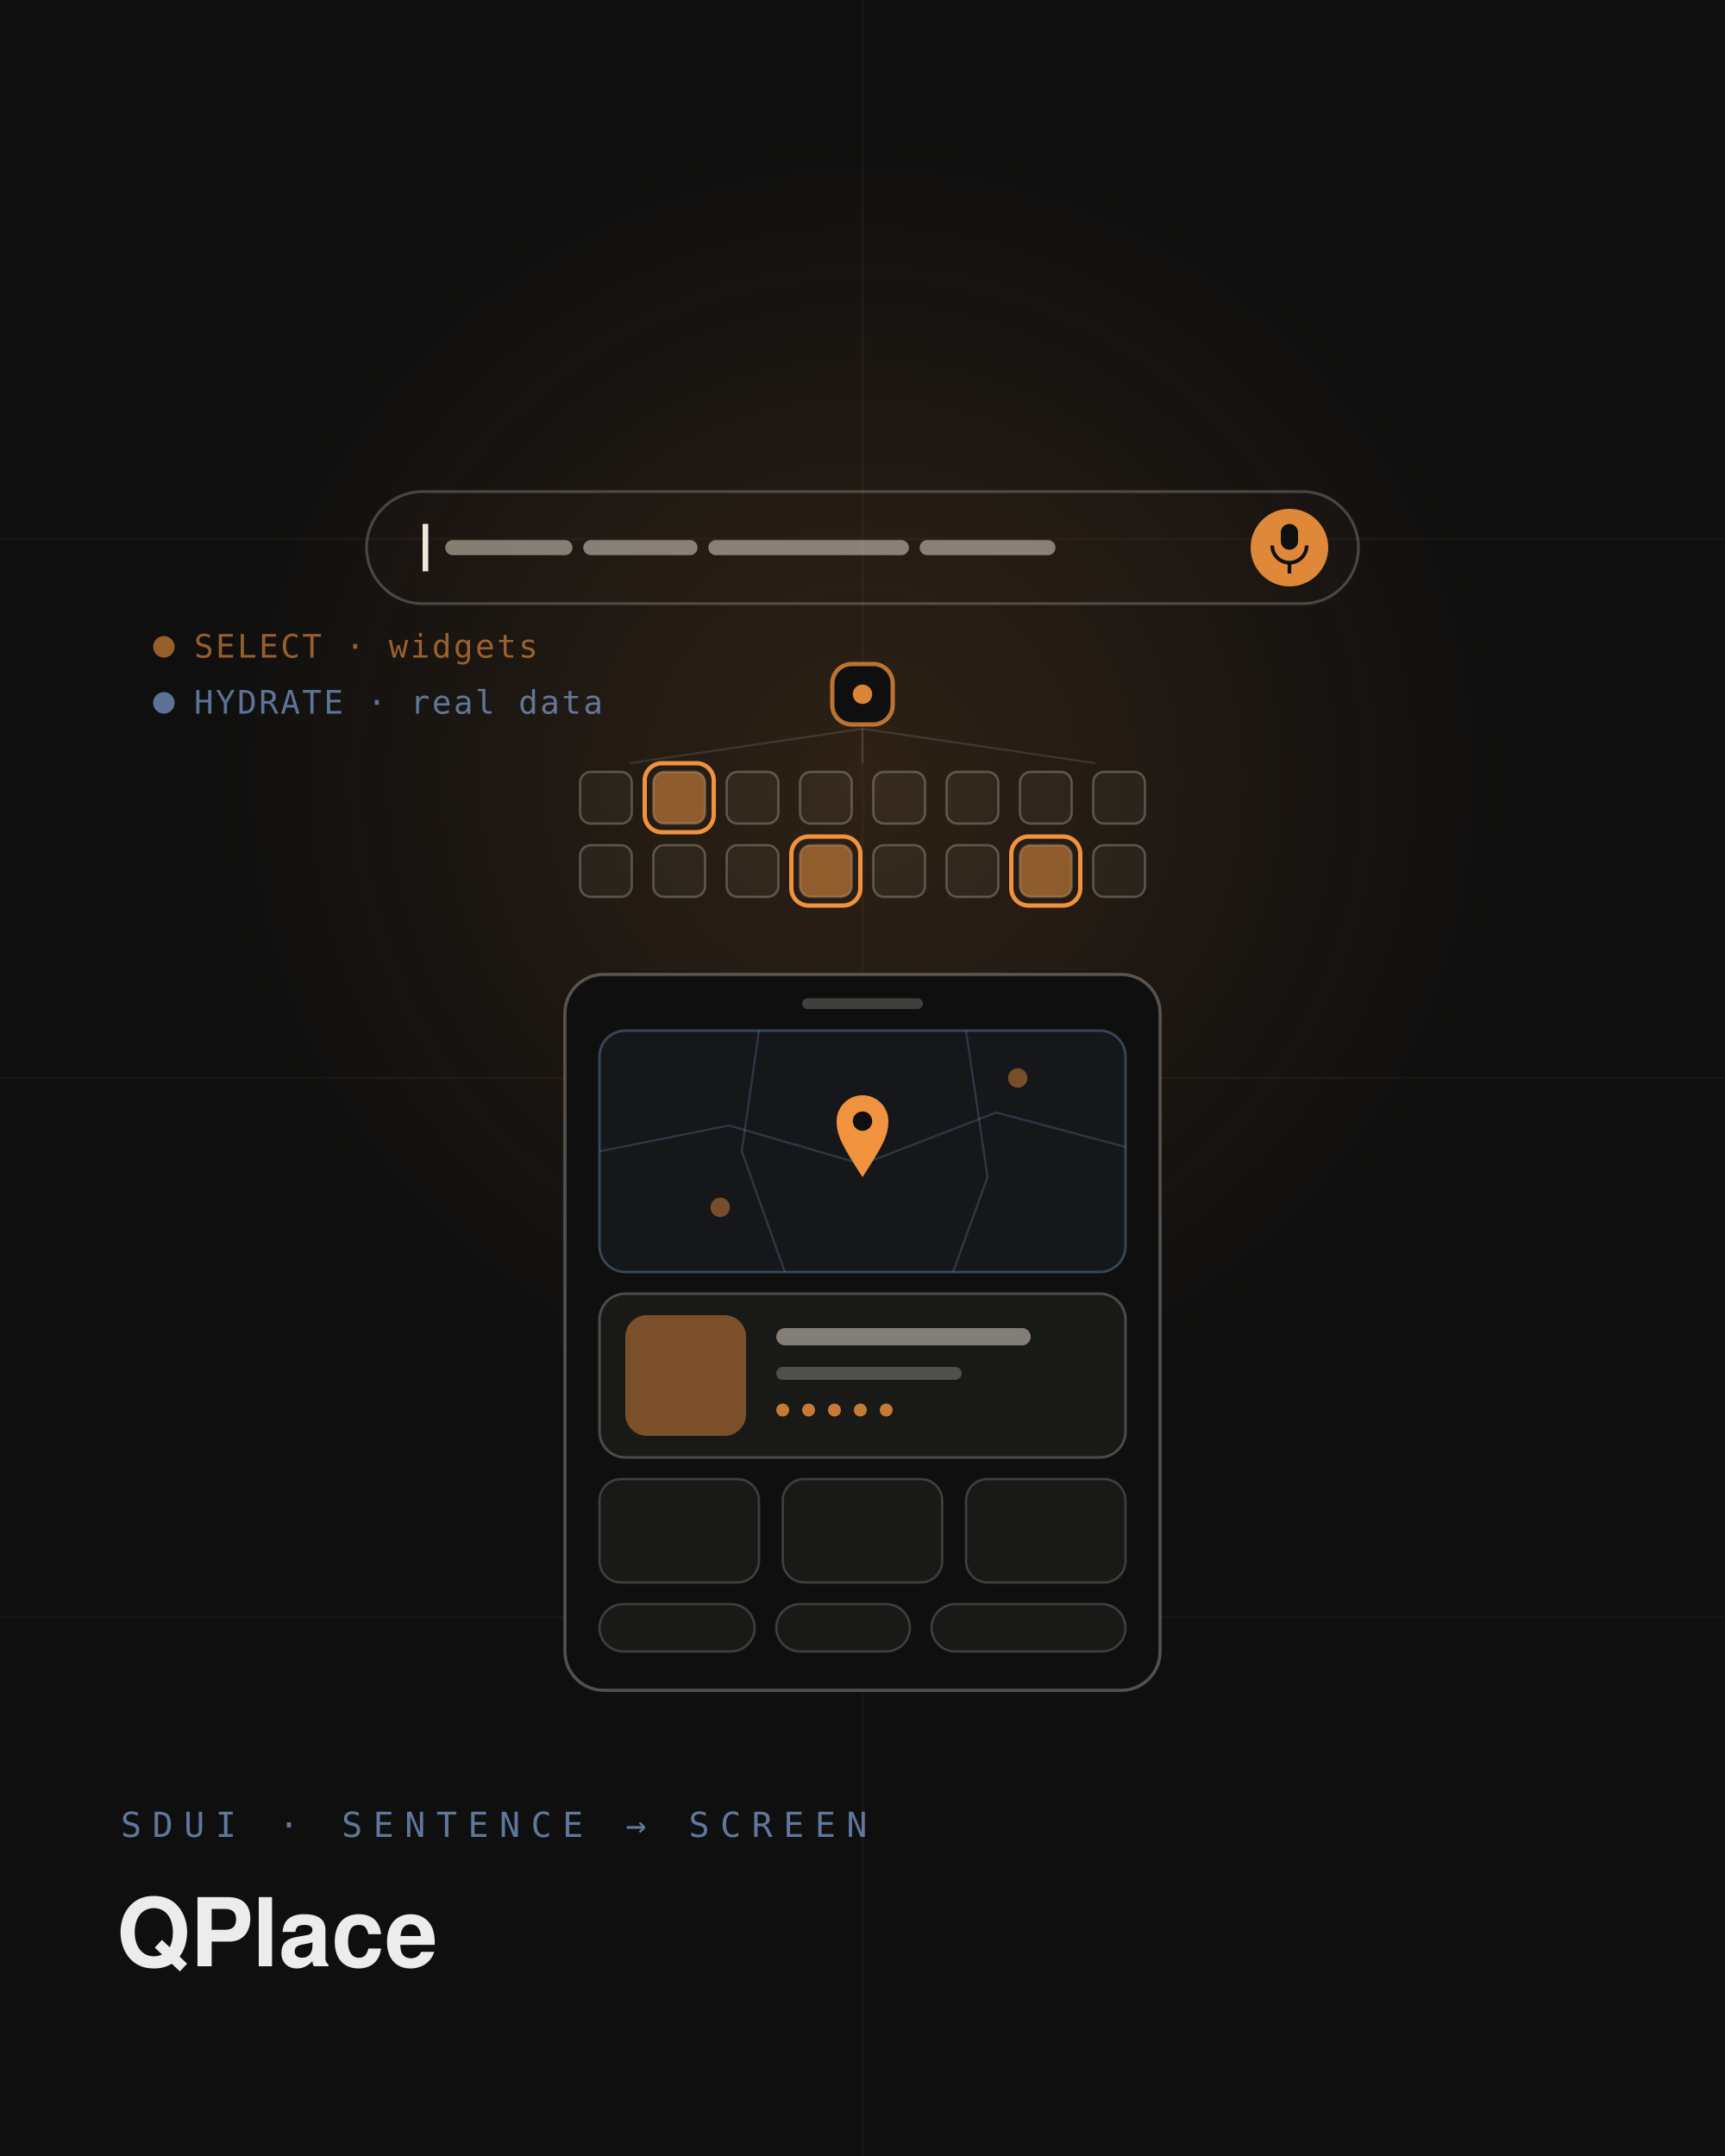
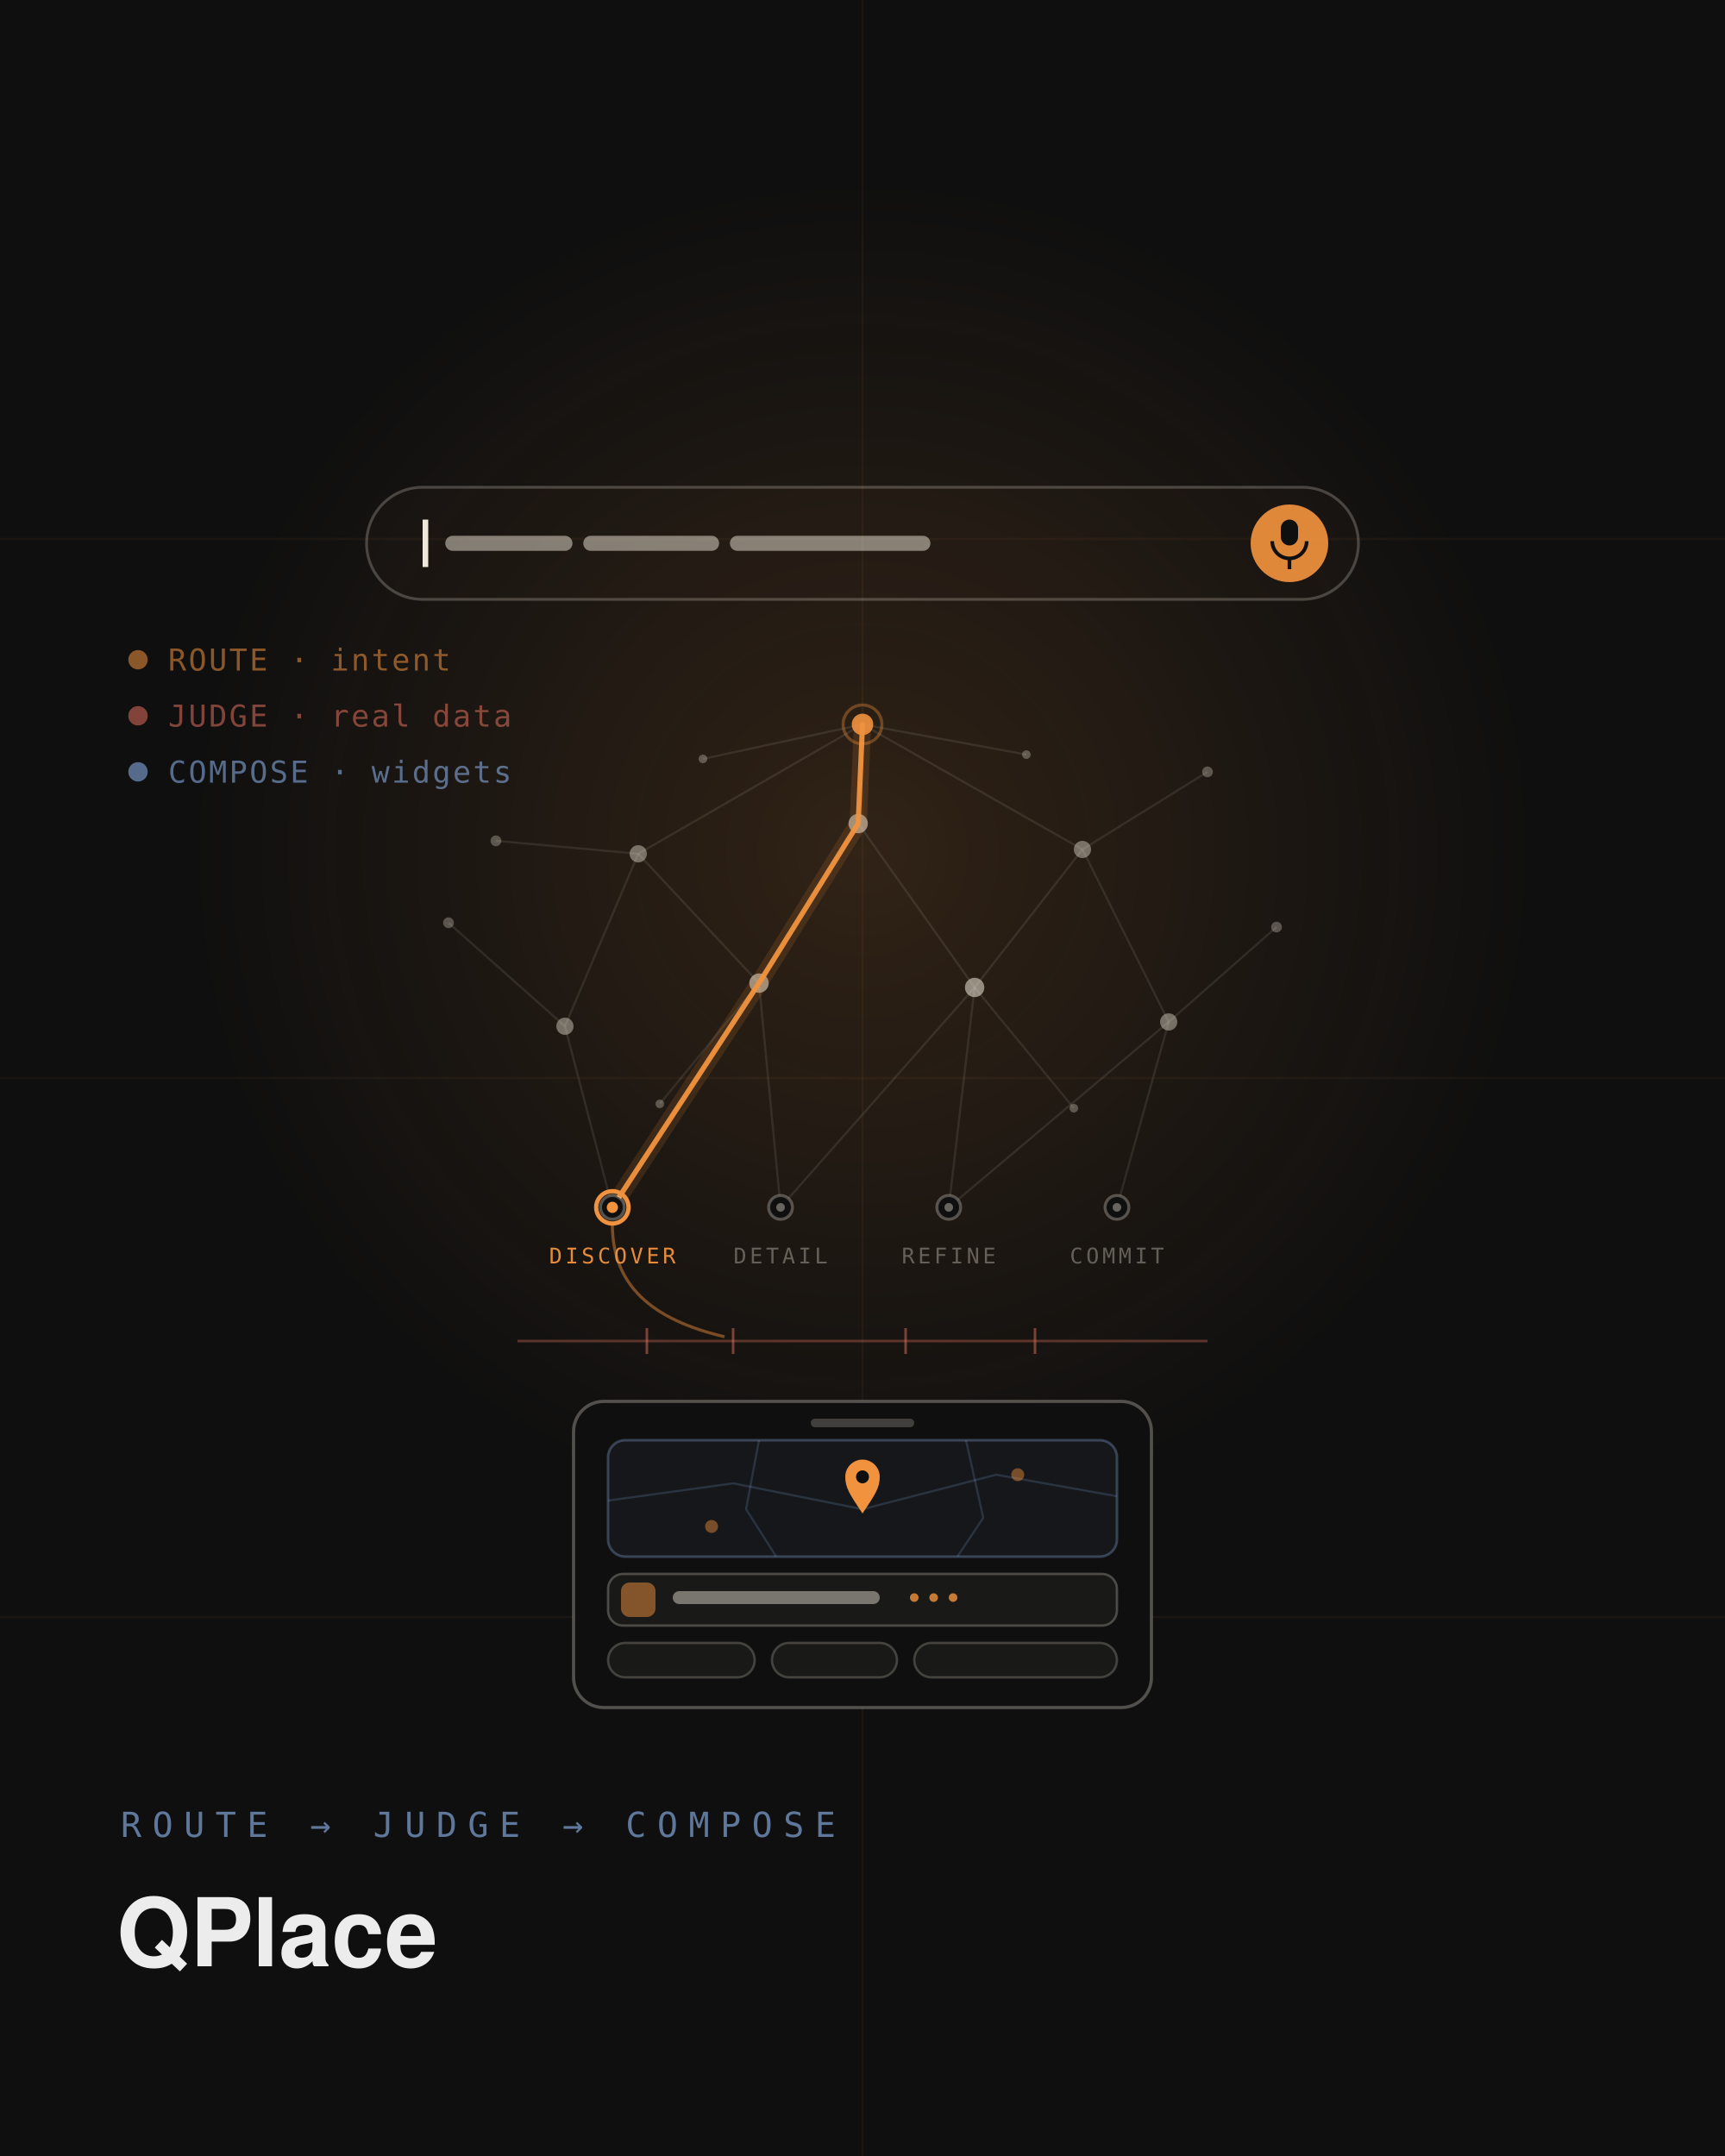
<svg xmlns="http://www.w3.org/2000/svg" viewBox="0 0 800 1000" width="800" height="1000">
  <defs>
-     <radialGradient id="qpGlow" cx="50%" cy="42%" r="60%">
-       <stop offset="0" stop-color="#F0923E" stop-opacity="0.14" />
+     <radialGradient id="qpGlow" cx="50%" cy="44%" r="60%">
+       <stop offset="0" stop-color="#F0923E" stop-opacity="0.15" />
      <stop offset="0.7" stop-color="#F0923E" stop-opacity="0" />
    </radialGradient>
  </defs>
  <rect width="800" height="1000" fill="#0f0f0f" />
-   <circle cx="400" cy="420" r="360" fill="url(#qpGlow)" />
+   <circle cx="400" cy="440" r="370" fill="url(#qpGlow)" />
  <g stroke="#F0923E" stroke-opacity="0.05" stroke-width="1">
    <line x1="0" y1="250" x2="800" y2="250" />
    <line x1="0" y1="500" x2="800" y2="500" />
    <line x1="0" y1="750" x2="800" y2="750" />
    <line x1="400" y1="0" x2="400" y2="1000" />
  </g>
-   <g opacity="0.6">
-     <circle cx="76" cy="300" r="5" fill="#F0923E" />
-     <text x="90" y="305" fill="#F0923E" font-family="monospace" font-size="15" letter-spacing="1">SELECT · widgets</text>
-     <circle cx="76" cy="326" r="5" fill="#8FB6F0" />
-     <text x="90" y="331" fill="#8FB6F0" font-family="monospace" font-size="15" letter-spacing="1">HYDRATE · real data</text>
+   <g opacity="0.55">
+     <circle cx="64" cy="306" r="4.5" fill="#F0923E" />
+     <text x="78" y="311" fill="#F0923E" font-family="monospace" font-size="14" letter-spacing="1">ROUTE · intent</text>
+     <circle cx="64" cy="332" r="4.5" fill="#E0705C" />
+     <text x="78" y="337" fill="#E0705C" font-family="monospace" font-size="14" letter-spacing="1">JUDGE · real data</text>
+     <circle cx="64" cy="358" r="4.5" fill="#8FB6F0" />
+     <text x="78" y="363" fill="#8FB6F0" font-family="monospace" font-size="14" letter-spacing="1">COMPOSE · widgets</text>
  </g>
-   <rect x="170" y="228" width="460" height="52" rx="26" fill="#F0923E" fill-opacity="0.02" stroke="#EFE7D9" stroke-opacity="0.24" stroke-width="1.3" />
-   <rect x="196" y="243" width="2.6" height="22" fill="#EFE7D9" />
+   <rect x="170" y="226" width="460" height="52" rx="26" fill="#F0923E" fill-opacity="0.02" stroke="#EFE7D9" stroke-opacity="0.24" stroke-width="1.3" />
+   <rect x="196" y="241" width="2.6" height="22" fill="#EFE7D9" />
  <g stroke="#EFE7D9" stroke-opacity="0.5" stroke-width="7" stroke-linecap="round">
-     <line x1="210" y1="254" x2="262" y2="254" />
-     <line x1="274" y1="254" x2="320" y2="254" />
-     <line x1="332" y1="254" x2="418" y2="254" />
-     <line x1="430" y1="254" x2="486" y2="254" />
+     <line x1="210" y1="252" x2="262" y2="252" />
+     <line x1="274" y1="252" x2="330" y2="252" />
+     <line x1="342" y1="252" x2="428" y2="252" />
  </g>
-   <circle cx="598" cy="254" r="18" fill="#F0923E" fill-opacity="0.92" />
-   <rect x="594" y="243" width="8" height="12" rx="4" fill="#0f0f0f" />
-   <path d="M590 253 a8 8 0 0 0 16 0 M598 261 L598 266" fill="none" stroke="#0f0f0f" stroke-width="1.7" />
-   <rect x="386" y="308" width="28" height="28" rx="9" fill="#0f0f0f" stroke="#F0923E" stroke-opacity="0.75" stroke-width="2" />
-   <circle cx="400" cy="322" r="4.5" fill="#F0923E" fill-opacity="0.9" />
-   <g stroke="#EFE7D9" stroke-opacity="0.12" stroke-width="1">
-     <line x1="400" y1="338" x2="292" y2="354" />
-     <line x1="400" y1="338" x2="400" y2="354" />
-     <line x1="400" y1="338" x2="508" y2="354" />
+   <circle cx="598" cy="252" r="18" fill="#F0923E" fill-opacity="0.92" />
+   <rect x="594" y="241" width="8" height="12" rx="4" fill="#0f0f0f" />
+   <path d="M590 251 a8 8 0 0 0 16 0 M598 259 L598 264" fill="none" stroke="#0f0f0f" stroke-width="1.7" />
+   <g stroke="#EFE7D9" stroke-opacity="0.1" stroke-width="1">
+     <line x1="400" y1="336" x2="296" y2="396" />
+     <line x1="400" y1="336" x2="398" y2="382" />
+     <line x1="400" y1="336" x2="502" y2="394" />
+     <line x1="400" y1="336" x2="326" y2="352" />
+     <line x1="400" y1="336" x2="476" y2="350" />
+     <line x1="296" y1="396" x2="230" y2="390" />
+     <line x1="502" y1="394" x2="560" y2="358" />
+     <line x1="296" y1="396" x2="262" y2="476" />
+     <line x1="296" y1="396" x2="352" y2="456" />
+     <line x1="398" y1="382" x2="352" y2="456" />
+     <line x1="398" y1="382" x2="452" y2="458" />
+     <line x1="502" y1="394" x2="452" y2="458" />
+     <line x1="502" y1="394" x2="542" y2="474" />
+     <line x1="262" y1="476" x2="208" y2="428" />
+     <line x1="542" y1="474" x2="592" y2="430" />
+     <line x1="352" y1="456" x2="306" y2="512" />
+     <line x1="452" y1="458" x2="498" y2="514" />
+     <line x1="262" y1="476" x2="284" y2="560" />
+     <line x1="352" y1="456" x2="284" y2="560" />
+     <line x1="352" y1="456" x2="362" y2="560" />
+     <line x1="452" y1="458" x2="362" y2="560" />
+     <line x1="452" y1="458" x2="440" y2="560" />
+     <line x1="542" y1="474" x2="440" y2="560" />
+     <line x1="542" y1="474" x2="518" y2="560" />
  </g>
-   <g fill="#EFE7D9" fill-opacity="0.05" stroke="#EFE7D9" stroke-opacity="0.26" stroke-width="1.1">
-     <rect x="269" y="358" width="24" height="24" rx="5" />
-     <rect x="303" y="358" width="24" height="24" rx="5" />
-     <rect x="337" y="358" width="24" height="24" rx="5" />
-     <rect x="371" y="358" width="24" height="24" rx="5" />
-     <rect x="405" y="358" width="24" height="24" rx="5" />
-     <rect x="439" y="358" width="24" height="24" rx="5" />
-     <rect x="473" y="358" width="24" height="24" rx="5" />
-     <rect x="507" y="358" width="24" height="24" rx="5" />
-     <rect x="269" y="392" width="24" height="24" rx="5" />
-     <rect x="303" y="392" width="24" height="24" rx="5" />
-     <rect x="337" y="392" width="24" height="24" rx="5" />
-     <rect x="371" y="392" width="24" height="24" rx="5" />
-     <rect x="405" y="392" width="24" height="24" rx="5" />
-     <rect x="439" y="392" width="24" height="24" rx="5" />
-     <rect x="473" y="392" width="24" height="24" rx="5" />
-     <rect x="507" y="392" width="24" height="24" rx="5" />
+   <g fill="#EFE7D9" fill-opacity="0.3">
+     <circle cx="230" cy="390" r="2.5" />
+     <circle cx="560" cy="358" r="2.5" />
+     <circle cx="326" cy="352" r="2" />
+     <circle cx="476" cy="350" r="2" />
+     <circle cx="208" cy="428" r="2.5" />
+     <circle cx="592" cy="430" r="2.5" />
+     <circle cx="306" cy="512" r="2" />
+     <circle cx="498" cy="514" r="2" />
  </g>
-   <g fill="#F0923E" fill-opacity="0.5">
-     <rect x="303" y="358" width="24" height="24" rx="5" />
-     <rect x="371" y="392" width="24" height="24" rx="5" />
-     <rect x="473" y="392" width="24" height="24" rx="5" />
+   <g fill="#EFE7D9" fill-opacity="0.42">
+     <circle cx="296" cy="396" r="4" />
+     <circle cx="502" cy="394" r="4" />
+     <circle cx="262" cy="476" r="4" />
+     <circle cx="542" cy="474" r="4" />
  </g>
-   <g fill="none" stroke="#F0923E" stroke-width="2">
-     <rect x="299" y="354" width="32" height="32" rx="8" />
-     <rect x="367" y="388" width="32" height="32" rx="8" />
-     <rect x="469" y="388" width="32" height="32" rx="8" />
+   <g fill="#EFE7D9" fill-opacity="0.55">
+     <circle cx="398" cy="382" r="4.5" />
+     <circle cx="352" cy="456" r="4.5" />
+     <circle cx="452" cy="458" r="4.5" />
  </g>
-   <rect x="262" y="452" width="276" height="332" rx="18" fill="#0f0f0f" stroke="#EFE7D9" stroke-opacity="0.3" stroke-width="1.5" />
-   <rect x="372" y="463" width="56" height="5" rx="2.5" fill="#EFE7D9" fill-opacity="0.22" />
-   <rect x="278" y="478" width="244" height="112" rx="12" fill="#8FB6F0" fill-opacity="0.05" stroke="#8FB6F0" stroke-opacity="0.3" stroke-width="1.2" />
-   <g fill="none" stroke="#8FB6F0" stroke-opacity="0.2" stroke-width="1">
-     <path d="M278 534 L338 522 L400 540 L462 516 L522 532" />
-     <path d="M352 478 L344 534 L364 590" />
-     <path d="M448 478 L458 546 L442 590" />
+   <circle cx="400" cy="336" r="9" fill="none" stroke="#F0923E" stroke-opacity="0.35" stroke-width="1.4" />
+   <circle cx="400" cy="336" r="5" fill="#F0923E" fill-opacity="0.9" />
+   <path d="M400,336 L398,382 L352,456 L284,560" fill="none" stroke="#F0923E" stroke-opacity="0.14" stroke-width="8" stroke-linecap="round" />
+   <path d="M400,336 L398,382 L352,456 L284,560" fill="none" stroke="#F0923E" stroke-opacity="0.95" stroke-width="2.4" stroke-linecap="round" />
+   <g fill="#0f0f0f" stroke="#EFE7D9" stroke-opacity="0.3" stroke-width="1.4">
+     <circle cx="284" cy="560" r="5.5" />
+     <circle cx="362" cy="560" r="5.5" />
+     <circle cx="440" cy="560" r="5.5" />
+     <circle cx="518" cy="560" r="5.5" />
+   </g>
+   <g fill="#EFE7D9" fill-opacity="0.4">
+     <circle cx="284" cy="560" r="2" />
+     <circle cx="362" cy="560" r="2" />
+     <circle cx="440" cy="560" r="2" />
+     <circle cx="518" cy="560" r="2" />
+   </g>
+   <g fill="#EFE7D9" fill-opacity="0.35" font-family="monospace" font-size="10" letter-spacing="1.5" text-anchor="middle">
+     <text x="362" y="586">DETAIL</text>
+     <text x="440" y="586">REFINE</text>
+     <text x="518" y="586">COMMIT</text>
+   </g>
+   <circle cx="284" cy="560" r="7.5" fill="none" stroke="#F0923E" stroke-width="2" />
+   <circle cx="284" cy="560" r="2.6" fill="#F0923E" />
+   <text x="284" y="586" fill="#F0923E" fill-opacity="0.95" font-family="monospace" font-size="10" letter-spacing="1.5" text-anchor="middle">DISCOVER</text>
+   <path d="M284,568 C284,596 302,612 336,620" fill="none" stroke="#F0923E" stroke-opacity="0.45" stroke-width="1.4" />
+   <line x1="240" y1="622" x2="560" y2="622" stroke="#E0705C" stroke-opacity="0.35" stroke-width="1.2" />
+   <g stroke="#E0705C" stroke-opacity="0.5" stroke-width="1.2">
+     <line x1="300" y1="616" x2="300" y2="628" />
+     <line x1="340" y1="616" x2="340" y2="628" />
+     <line x1="420" y1="616" x2="420" y2="628" />
+     <line x1="480" y1="616" x2="480" y2="628" />
+   </g>
+   <rect x="266" y="650" width="268" height="142" rx="14" fill="#0f0f0f" stroke="#EFE7D9" stroke-opacity="0.3" stroke-width="1.5" />
+   <rect x="376" y="658" width="48" height="4" rx="2" fill="#EFE7D9" fill-opacity="0.22" />
+   <rect x="282" y="668" width="236" height="54" rx="8" fill="#8FB6F0" fill-opacity="0.05" stroke="#8FB6F0" stroke-opacity="0.3" stroke-width="1.2" />
+   <g fill="none" stroke="#8FB6F0" stroke-opacity="0.18" stroke-width="1">
+     <path d="M282,696 L340,688 L400,700 L462,684 L518,694" />
+     <path d="M352,668 L346,700 L360,722" />
+     <path d="M448,668 L456,704 L444,722" />
  </g>
  <g fill="#F0923E" fill-opacity="0.45">
-     <circle cx="334" cy="560" r="4.5" />
-     <circle cx="472" cy="500" r="4.5" />
+     <circle cx="330" cy="708" r="3" />
+     <circle cx="472" cy="684" r="3" />
  </g>
-   <path d="M400 546 C 391 532, 388 527, 388 520 A12 12 0 1 1 412 520 C 412 527, 409 532, 400 546 Z" fill="#F0923E" />
-   <circle cx="400" cy="520" r="4.5" fill="#0f0f0f" />
-   <rect x="278" y="600" width="244" height="76" rx="12" fill="#EFE7D9" fill-opacity="0.05" stroke="#EFE7D9" stroke-opacity="0.26" stroke-width="1.2" />
-   <rect x="290" y="610" width="56" height="56" rx="10" fill="#F0923E" fill-opacity="0.45" />
-   <rect x="360" y="616" width="118" height="8" rx="4" fill="#EFE7D9" fill-opacity="0.5" />
-   <rect x="360" y="634" width="86" height="6" rx="3" fill="#EFE7D9" fill-opacity="0.26" />
+   <path d="M400 702 C 394 693, 392 690, 392 685 A8 8 0 1 1 408 685 C 408 690, 406 693, 400 702 Z" fill="#F0923E" />
+   <circle cx="400" cy="685" r="3" fill="#0f0f0f" />
+   <rect x="282" y="730" width="236" height="24" rx="7" fill="#EFE7D9" fill-opacity="0.05" stroke="#EFE7D9" stroke-opacity="0.26" stroke-width="1.1" />
+   <rect x="288" y="734" width="16" height="16" rx="4" fill="#F0923E" fill-opacity="0.5" />
+   <rect x="312" y="738" width="96" height="6" rx="3" fill="#EFE7D9" fill-opacity="0.45" />
  <g fill="#F0923E" fill-opacity="0.8">
-     <circle cx="363" cy="654" r="3" />
-     <circle cx="375" cy="654" r="3" />
-     <circle cx="387" cy="654" r="3" />
-     <circle cx="399" cy="654" r="3" />
-     <circle cx="411" cy="654" r="3" />
+     <circle cx="424" cy="741" r="2" />
+     <circle cx="433" cy="741" r="2" />
+     <circle cx="442" cy="741" r="2" />
  </g>
-   <g fill="#EFE7D9" fill-opacity="0.05" stroke="#EFE7D9" stroke-opacity="0.2" stroke-width="1.1">
-     <rect x="278" y="686" width="74" height="48" rx="10" />
-     <rect x="363" y="686" width="74" height="48" rx="10" />
-     <rect x="448" y="686" width="74" height="48" rx="10" />
-     <rect x="278" y="744" width="72" height="22" rx="11" />
-     <rect x="360" y="744" width="62" height="22" rx="11" />
-     <rect x="432" y="744" width="90" height="22" rx="11" />
+   <g fill="#EFE7D9" fill-opacity="0.05" stroke="#EFE7D9" stroke-opacity="0.22" stroke-width="1.1">
+     <rect x="282" y="762" width="68" height="16" rx="8" />
+     <rect x="358" y="762" width="58" height="16" rx="8" />
+     <rect x="424" y="762" width="94" height="16" rx="8" />
  </g>
-   <text x="56" y="852" fill="#8FB6F0" fill-opacity="0.62" font-family="monospace" font-size="16" letter-spacing="5">SDUI · SENTENCE → SCREEN</text>
+   <text x="56" y="852" fill="#8FB6F0" fill-opacity="0.62" font-family="monospace" font-size="16" letter-spacing="5">ROUTE → JUDGE → COMPOSE</text>
  <text x="54" y="912" fill="#ffffff" fill-opacity="0.92" font-family="Helvetica, Arial, sans-serif" font-weight="700" font-size="44">QPlace</text>
</svg>
